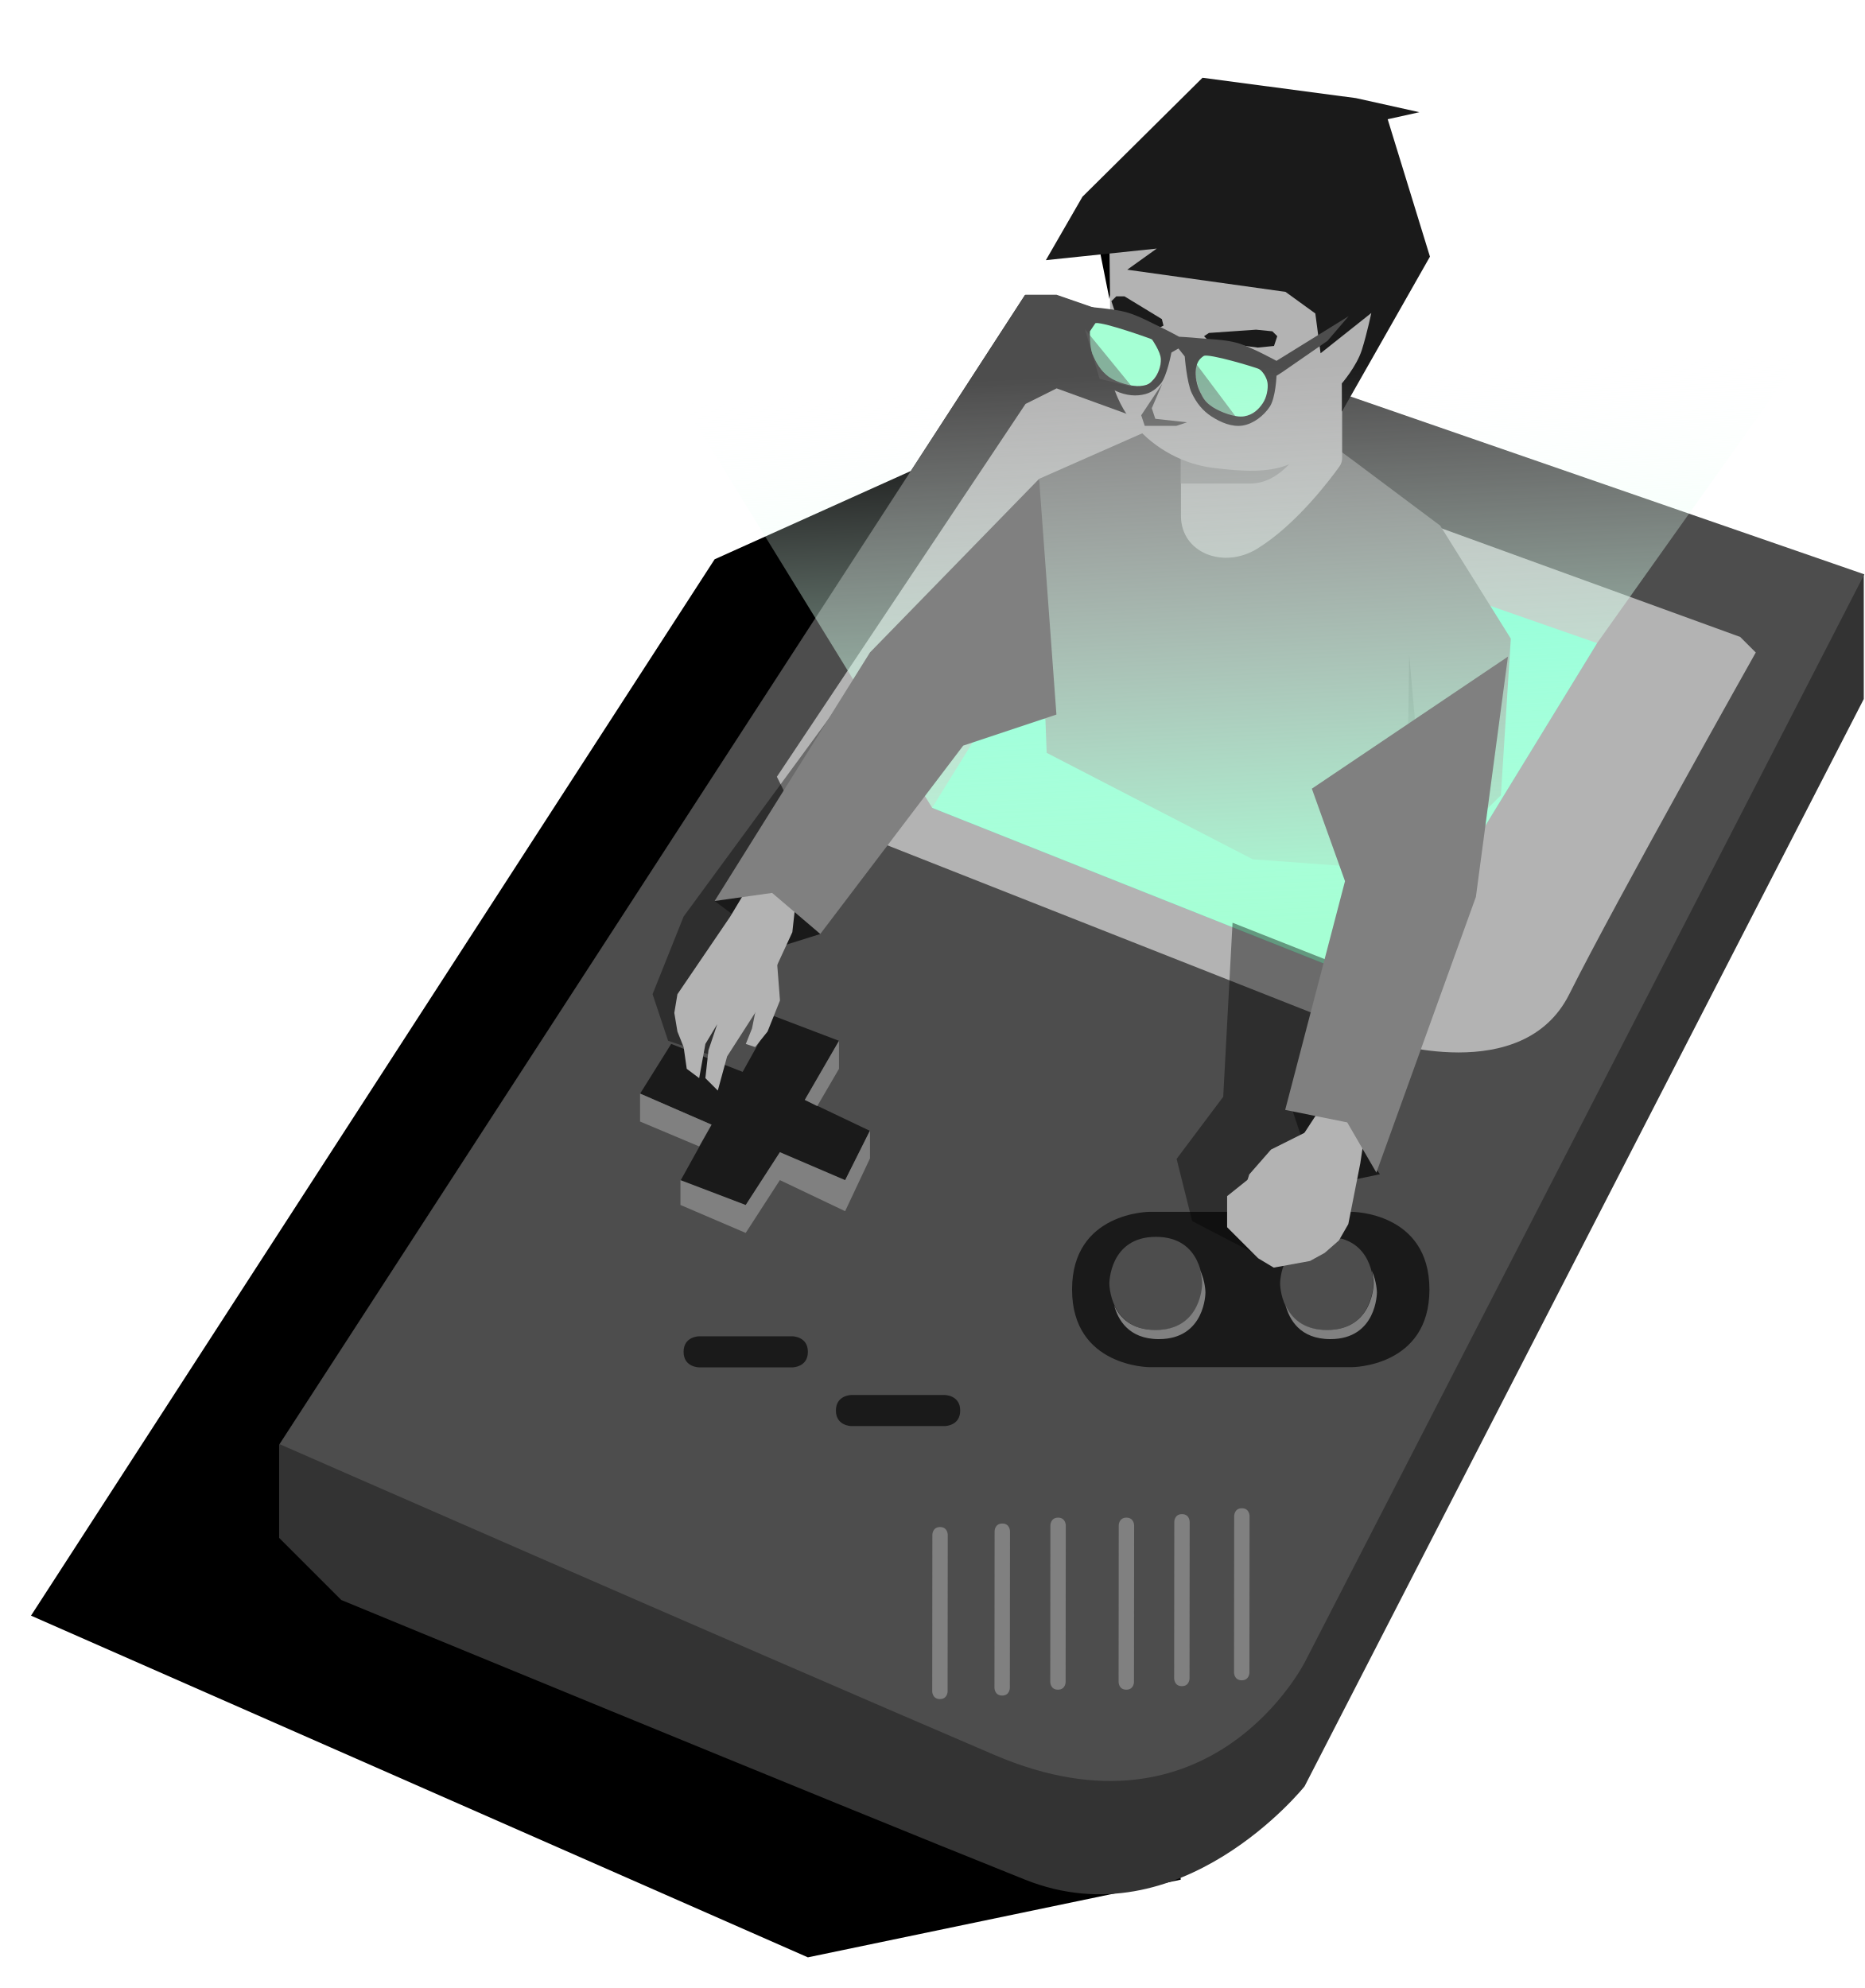
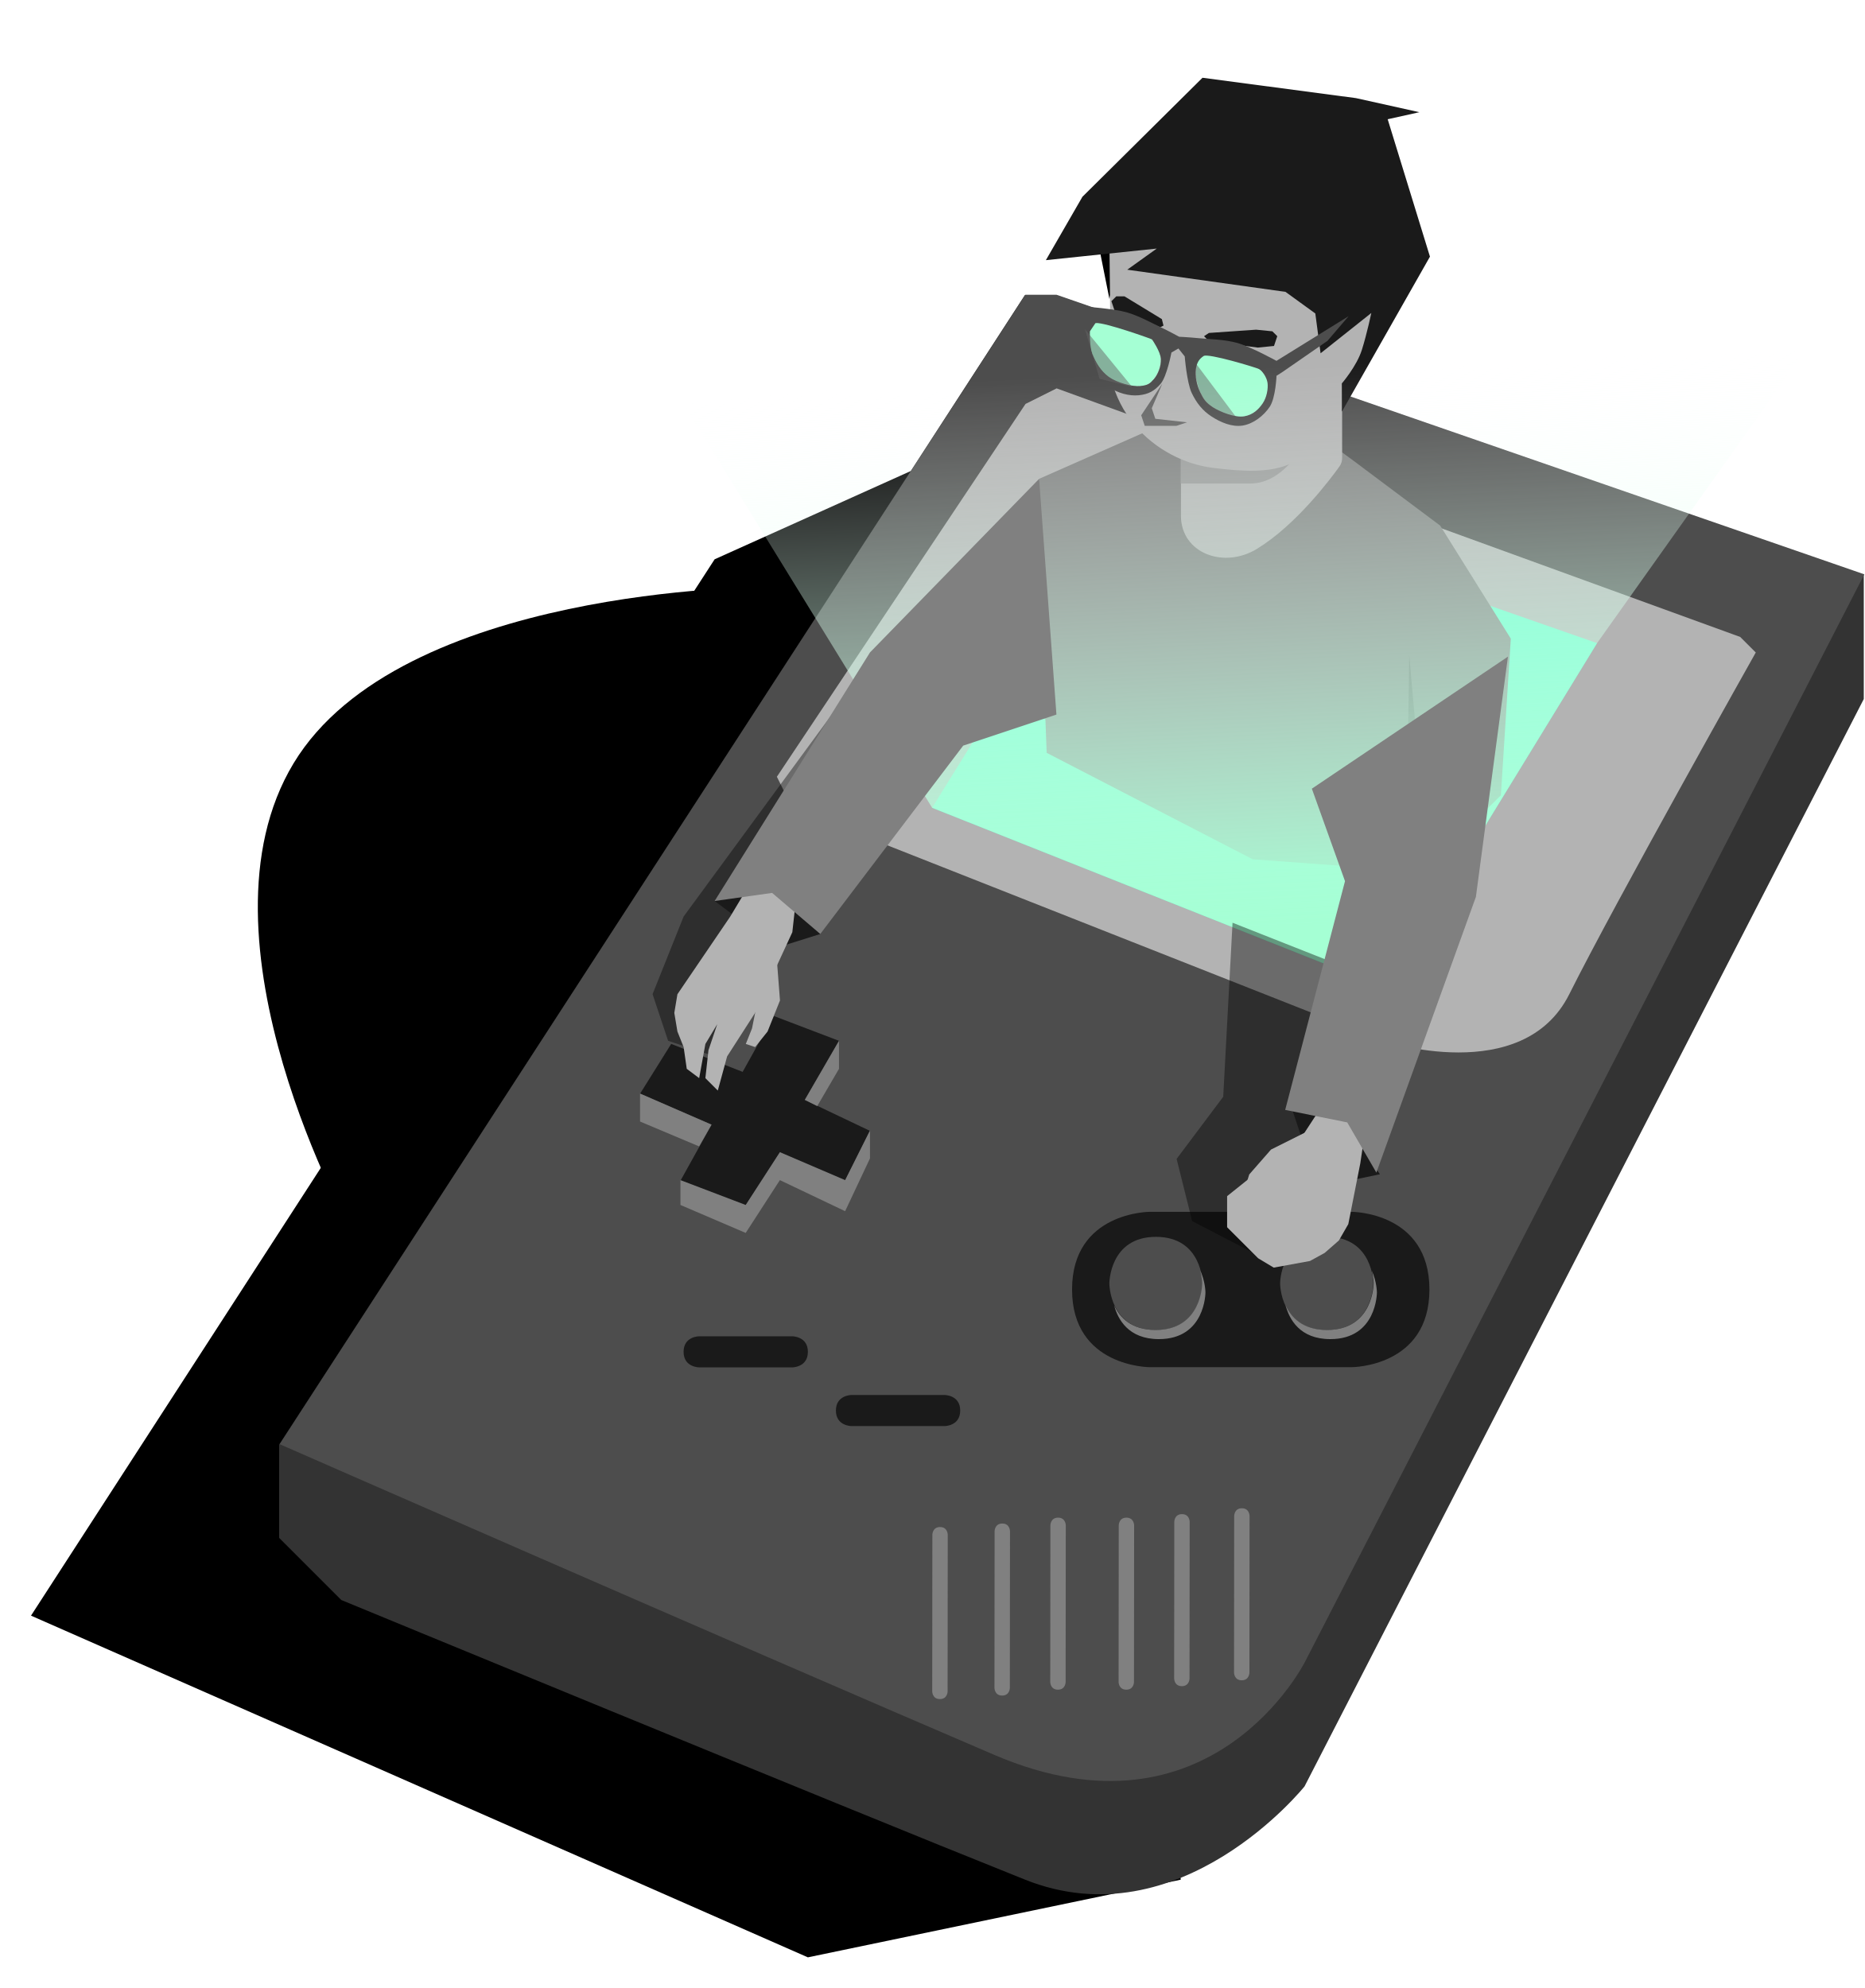
<svg xmlns="http://www.w3.org/2000/svg" fill="currentColor" version="1.1" viewBox="0 0 158.8 169.3">
  <defs>
    <linearGradient id="Gradient1" x1="-4.598" x2="-14.12" y1="261.3" y2="72.21" gradientTransform="matrix(.278 0 0 .2519 101.8 13.56)" gradientUnits="userSpaceOnUse">
      <stop stop-color="#a5ffd4" offset="0" />
      <stop stop-color="#fff" stop-opacity="0" offset="1" />
    </linearGradient>
  </defs>
-   <g>
-     <path d="m87.31 35.72-26.46 11.91-58.21 89.96 66.15 29.1 31.75-6.615z" />
-     <path d="m158.7 48.95v10.58l-47.62 92.6s-10.58 13.23-23.81 7.938c-16.48-6.592-58.21-23.81-58.21-23.81l-5.292-5.292v-7.938l63.5-97.9h2.646z" style="fill:#333" />
-     <path d="m23.81 123 63.5-97.9h2.646l68.79 23.81-47.62 92.6s-7.938 15.88-26.46 7.938c-23.07-9.888-60.85-26.46-60.85-26.46z" style="fill:#4d4d4d" />
-     <path d="m66.15 66.15 1.323 2.646 50.27 19.84s11.91 3.969 15.88-3.969c3.969-7.937 15.88-29.1 15.88-29.1l-1.323-1.323-58.21-21.17-2.646 1.323z" style="fill:#b3b3b3" />
-     <path d="m79.37 68.79 17.2-27.78 39.42 13.76-17.99 29.37z" style="fill:#6fc" />
-     <path d="m60.59 95.78-6.085-2.646 2.646-4.233 6.085 2.381 2.646-4.762 5.556 2.117-2.91 5.027 5.556 2.646-2.117 4.233-5.556-2.381-2.91 4.498-5.556-2.117z" style="fill:#1a1a1a" />
-     <path d="m54.5 93.13v2.381l5.027 2.117 1.058-1.852z" style="fill:#808080" />
-     <path d="m57.94 100.5v2.117l5.556 2.381 2.91-4.498 5.556 2.646 2.117-4.498v-2.381l-2.117 4.233-5.556-2.381-2.91 4.498z" style="fill:#808080" />
-     <path d="m71.44 88.64v2.381l-1.852 3.175-1.058-0.529z" style="fill:#808080" />
-     <path d="m59.53 113.8s-1.323 0-1.323 1.323 1.323 1.323 1.323 1.323h7.938s1.323 0 1.323-1.323-1.323-1.323-1.323-1.323z" style="fill:#1a1a1a" />
-     <path d="m97.9 103.2s-6.615 0-6.615 6.615c0 6.615 6.615 6.615 6.615 6.615h17.2s6.615 0 6.615-6.615c0-6.615-6.615-6.615-6.615-6.615z" style="fill:#1a1a1a" />
-     <path d="m72.5 118.8s-1.323 0-1.323 1.323c0 1.323 1.323 1.323 1.323 1.323h7.938s1.323 0 1.323-1.323c0-1.323-1.323-1.323-1.323-1.323z" style="fill:#1a1a1a" />
-     <path d="m80.7 130.7s0-0.655-0.655-0.655c-0.655 0-0.655 0.655-0.655 0.655l-0.012 13.34s0 0.655 0.655 0.655c0.655 0 0.655-0.655 0.655-0.655z" style="fill:#808080" />
-     <path d="m86 130.4s0-0.655-0.655-0.655c-0.655 0-0.655 0.655-0.655 0.655l-0.012 13.34s0 0.655 0.655 0.655c0.655 0 0.655-0.655 0.655-0.655z" style="fill:#808080" />
-     <path d="m90.75 129.9s0-0.655-0.655-0.655c-0.655 0-0.655 0.655-0.655 0.655l-0.012 13.34s0 0.655 0.655 0.655c0.655 0 0.655-0.655 0.655-0.655z" style="fill:#808080" />
-     <path d="m96.57 129.9s0-0.655-0.655-0.655c-0.655 0-0.655 0.655-0.655 0.655l-0.012 13.34s0 0.655 0.655 0.655c0.655 0 0.655-0.655 0.655-0.655z" style="fill:#808080" />
-     <path d="m101.3 129.6s0-0.655-0.655-0.655c-0.655 0-0.655 0.655-0.655 0.655l-0.012 13.34s0 0.655 0.655 0.655c0.655 0 0.655-0.655 0.655-0.655z" style="fill:#808080" />
-     <path d="m106.4 129.1s0-0.655-0.655-0.655-0.655 0.655-0.655 0.655l-0.012 13.34s0 0.655 0.655 0.655 0.655-0.655 0.655-0.655z" style="fill:#808080" />
-     <path d="m94.46 109.3s0-3.969 3.969-3.969 3.969 3.969 3.969 3.969 0 3.969-3.969 3.969-3.969-3.969-3.969-3.969z" style="fill:#4d4d4d" />
-     <path d="m102.2 108.2c0.164 0.62 0.164 1.093 0.164 1.093s0 3.969-3.969 3.969c-2.058 0-3.049-1.067-3.526-2.095 0.31 1.175 1.208 2.874 3.805 2.874 3.969 0 3.969-3.969 3.969-3.969s-5.2e-4 -0.919-0.443-1.873z" style="fill:#808080" />
-     <path d="m109 109.3s0-3.969 3.969-3.969 3.969 3.969 3.969 3.969 0 3.969-3.969 3.969-3.969-3.969-3.969-3.969z" style="fill:#4d4d4d" />
-     <path d="m116.8 108.2c0.164 0.62 0.164 1.093 0.164 1.093s0 3.969-3.969 3.969c-2.058 0-3.049-1.067-3.526-2.095 0.31 1.175 1.208 2.874 3.805 2.874 3.969 0 3.969-3.969 3.969-3.969s-5.2e-4 -0.919-0.443-1.873z" style="fill:#808080" />
-     <g transform="matrix(.5237 0 0 .5237 82.54 59.97)">
-       <path d="m19.91-80.21 2.865 14.32 2.865-14.32z" style="stroke-width:1.84" />
-       <path d="m45.44-48.08-14.2 2.649-19.89 8.778-5.387 34.48 6.401 4.614 0.208 5.47 33.5 17.31 27.77 2.042 12.58-12.45 1.613-25.47-11.48-18.38-14.04-10.51h-0.001l-0.731-0.537-4.871-3.594-0.195-0.144-11.28-4.262z" style="fill:#808080;stroke-width:.573" />
-       <path d="m71.52-7.933-0.513 35.41 3.57-0.822z" style="fill:#666;stroke-width:1.84" />
-       <path d="m60.61-56.03v16.01c0 0.488-0.146 0.955-0.429 1.352-1.546 2.162-7.078 9.518-13.39 13.39-5.461 3.354-12.39 0.696-12.39-5.372v-14.9s0.397-1.077 0.769-1.497l10.42-11.72c0.502-0.564 1.244-0.851 1.994-0.771l10.94 1.18c1.186 0.129 2.085 1.132 2.085 2.327z" style="fill:#b3b3b3;stroke-width:.573" />
-       <path d="m47.29-56.4c-3.716 4.734-12.91 12.5-12.91 12.5v8.021h11.25c7.403 0 11.23-11.07 13.96-16.62-9.695-5.083-12.3-3.907-12.3-3.907z" style="fill:#999;stroke-width:.573" />
-       <path d="m65.42-66.76 0.343-6.223s-1.825-18.32-17.76-22.35c-9.61-2.438-21.77 6.961-24.07 12.18-1.553 3.542-1.545 5.468-1.146 9.325l0.106 10.34c-2.971 15.88 7.99 23.92 16.53 25.03 10.64 1.372 15.09 0.294 20.48-8.263 0.558-0.885 3.156-5.999 3.156-5.999l4.312-10.26s-0.731-3.163-1.953-3.776z" style="fill:#b3b3b3;stroke-width:.576" />
-       <path d="m68.01-95.12 5.156-1.146-10.31-2.292-24.95-3.309-19.52 19.35-5.945 10.31 18.03-1.885-4.799 3.437 25.73 3.604 4.849 3.513 0.856 6.473 8.247-6.552s-0.692 3.319-1.532 5.99c-0.841 2.671-3.261 5.465-3.261 5.465l9e-3 4.593 14.32-25.21-6.876-22.35z" style="fill:#1a1a1a;stroke-width:.573" />
-       <ellipse cx="28.07" cy="-58.63" rx="1.719" ry="2.005" style="fill:#4d4d4d;stroke-width:1.84" />
-       <ellipse cx="42.29" cy="-54.55" rx="1.719" ry="2.005" style="fill:#4d4d4d;stroke-width:1.84" />
-       <path d="m38.22-56.77s3.881 0.152 5.455 0.636c1.575 0.483 3.898 2.027 3.898 2.027l0.97 1.931-0.793 3.291s-1.556 1.868-3.032 2.111c-1.476 0.242-5.07-1.479-5.07-1.479l-2.059-2.418-0.721-3.779z" style="fill:#f9f9f9;stroke-width:1.84" />
-       <path class="blinked" d="m38.22-56.77c1.219-0.609 3.881 0.152 5.455 0.636s3.131 1.25 3.898 2.027 0.865 1.013 0.97 1.931-0.128 2.317-0.793 3.291-1.556 1.868-3.032 2.111-3.887-0.713-5.07-1.479-1.553-1.362-2.059-2.418-0.905-2.706-0.721-3.779 0.133-1.71 1.352-2.32z" style="fill:#a5ffd4;stroke-width:1.84" />
-       <path d="m20.46-61.95s3.176 0.163 4.726 0.605c1.55 0.442 4.462 2.039 4.462 2.039l1.453 3.202-1.119 3.243-2.266 1.156s-3.727-0.521-5.076-1.479c-1.349-0.958-2.692-3.777-2.692-3.777l-0.394-3.639 0.905-1.348z" style="fill:#f9f9f9;stroke-width:1.84" />
-       <path class="blinked" d="m20.46-61.95c0.621-0.301 3.176 0.163 4.726 0.605s3.471 1.045 4.462 2.039 1.398 2.046 1.453 3.202c0.054 1.157-0.466 2.491-1.119 3.243s-0.967 1.033-2.266 1.156-3.727-0.521-5.076-1.479-2.2-2.485-2.692-3.777-0.415-3.12-0.394-3.639c0.021-0.518 0.285-1.047 0.906-1.349z" style="fill:#a5ffd4;stroke-width:1.84" />
-       <path d="m31.38-52.14-1.719 4.011 0.573 1.719 5.156 0.573-1.719 0.573-5.156 1.4e-5 -0.573-1.719z" style="fill:#666;stroke-linejoin:round;stroke-width:1.719" />
-       <path d="m31.3-62.62 0.265 1.058-0.529 0.265-7.408-2.646-0.529-1.588 0.794-0.794h1.323z" style="fill:#1a1a1a;stroke-linecap:round;stroke-linejoin:round;stroke-width:.1" />
-       <path d="m38.95-60.37-0.794 0.529 0.794 0.794 7.938 1.058 2.646-0.265 0.529-1.588-0.794-0.794-2.646-0.265z" style="fill:#1a1a1a;stroke-linecap:round;stroke-linejoin:round;stroke-width:.1" />
-       <path d="m35.72-56.89 2.646 9.26 5.292 1.323z" style="fill-opacity:.507;fill:#666;stroke-linecap:round;stroke-linejoin:round;stroke-width:.1" />
-       <path d="m17.5-65.28-0.289 0.379 0.047 1.055 0.818 1.155s-0.215 3.595 0.493 5.509 2.267 4.308 3.898 5.466 3.534 1.633 5.076 1.479 2.534-0.674 3.555-1.861 1.758-5.089 1.758-5.089l1.139-0.656 1.023 1.287s0.338 4.265 1.128 5.929 1.789 2.901 3.226 3.838 3.322 1.763 5.07 1.478 3.419-1.593 4.393-3.049 1.105-5.043 1.105-5.043l0.911-0.576 7.379-5.107 3.437-4.011-11.73 7.263s-4.184-2.29-6.319-2.897-4.732-0.63-6.319-0.787-3.191-0.234-3.191-0.234-1.691-0.929-3.119-1.607-3.455-1.816-5.479-2.384-6.576-0.908-6.576-0.908zm3.008 3.298c1.588-0.134 9.188 2.643 9.188 2.643s1.398 2.046 1.453 3.202c0.054 1.157-0.466 2.491-1.119 3.243s-0.967 1.033-2.266 1.156-3.727-0.521-5.076-1.479-2.2-2.485-2.692-3.777-0.394-3.639-0.394-3.639l0.905-1.348s-1.587 0.134 7.69e-4 -3.7e-4zm26.58 7.476c0.529 0.265 1.293 1.376 1.399 2.295s-0.128 2.317-0.793 3.291-1.556 1.869-3.032 2.111-3.887-0.713-5.07-1.479-1.553-1.362-2.059-2.418-0.904-2.706-0.721-3.779 0.549-1.649 1.281-2.136c0.732-0.488 8.467 1.852 8.996 2.117z" style="fill:#4d4d4d;stroke-width:.573" />
-       <path d="m18.79-60.99 2.381 8.07 5.292 1.323z" style="fill-opacity:.507;fill:#666;stroke-linecap:round;stroke-linejoin:round;stroke-width:.1" />
-     </g>
-     <path class="blinked" d="m58.21 34.4 47.62-34.4 50.27 26.46-20.11 28.31-17.99 29.37-38.63-15.35z" fill="url(#Gradient1)" style="fill:url(#Gradient1);stroke-width:.265" />
-     <path d="m76.73 67.47-3.969-9.26-14.55 19.84-2.646 6.615 1.323 3.969 3.969 1.323 7.673-14.02z" style="opacity:.4" />
-     <path d="m69.85 79.54-3.704 1.161-5.292-3.969 5.292-2.646z" style="fill:#1a1a1a" />
-     <path d="m67.47 79.38-3.175 6.879-2.381 3.704-0.794 2.91-1.058-1.058 0.265-2.381 0.745-2.213-1.009 1.684-0.529 2.91-1.058-0.794-0.265-1.852-0.529-1.323-0.265-1.588 0.265-1.588 4.498-6.615 3.969-6.615 1.323 1.323 0.374 3.175-0.378 3.439z" style="fill:#b3b3b3;stroke-width:1.046" />
-     <path d="m88.48 40.78-14.4 14.78-13.23 21.17 4.895-0.689 4.101 3.497 12.17-16.04 7.938-2.646z" style="fill:#808080" />
-     <path d="m66.15 81.76 0.265 3.44-1.058 2.646-1.058 1.323-0.794-0.265 0.529-1.323 0.265-1.323v-1.852z" style="fill:#b3b3b3" />
-     <path d="m115 82.55-10.05-3.969-0.794 14.82-3.969 5.292 1.323 5.292 6.615 3.44 6.35-14.82z" style="opacity:.4" />
-     <path d="m117.5 100-2.381 0.499-3.969-2.646-1.323-3.969 3.969 0.661z" style="fill:#1a1a1a" />
-     <path d="m110.9 96.73-6.412 5.135v2.646l2.646 2.646 1.323 0.794 3.086-0.564 1.249-0.686 1.212-1.059 0.803-1.395 1.022-5.181 1.131-7.631-1.862 0.183-2.304 2.216-1.891 2.898z" style="fill:#b3b3b3;stroke-width:1.046" />
-     <path d="m128.4 55.92-2.729 20.46-8.473 23.48-2.482-4.275-5.283-1.065 5.093-19.48-2.823-7.876z" style="fill:#808080" />
-     <path d="m111.4 96.31-3.175 1.588-1.852 2.117-0.673 2.149 0.673 0.497 1.323-1.588 1.058-1.058 2.91-0.794z" style="fill:#b3b3b3" />
+   <path d="m30 105s-14.07-25-5-40 40-15 40-15z" style="fill:#000;stroke-linecap:round;stroke-linejoin:round;stroke-width:1.89" />
+   <path d="m87.31 35.72-26.46 11.91-58.21 89.96 66.15 29.1 31.75-6.615z" />
+   <path d="m158.7 48.95v10.58l-47.62 92.6s-10.58 13.23-23.81 7.938c-16.48-6.592-58.21-23.81-58.21-23.81l-5.292-5.292v-7.938l63.5-97.9h2.646z" style="fill:#333" />
+   <path d="m23.81 123 63.5-97.9h2.646l68.79 23.81-47.62 92.6s-7.938 15.88-26.46 7.938c-23.07-9.888-60.85-26.46-60.85-26.46z" style="fill:#4d4d4d" />
+   <path d="m66.15 66.15 1.323 2.646 50.27 19.84s11.91 3.969 15.88-3.969c3.969-7.937 15.88-29.1 15.88-29.1l-1.323-1.323-58.21-21.17-2.646 1.323z" style="fill:#b3b3b3" />
+   <path d="m79.37 68.79 17.2-27.78 39.42 13.76-17.99 29.37z" style="fill:#6fc" />
+   <path d="m60.59 95.78-6.085-2.646 2.646-4.233 6.085 2.381 2.646-4.762 5.556 2.117-2.91 5.027 5.556 2.646-2.117 4.233-5.556-2.381-2.91 4.498-5.556-2.117z" style="fill:#1a1a1a" />
+   <path d="m54.5 93.13v2.381l5.027 2.117 1.058-1.852z" style="fill:#808080" />
+   <path d="m57.94 100.5v2.117l5.556 2.381 2.91-4.498 5.556 2.646 2.117-4.498v-2.381l-2.117 4.233-5.556-2.381-2.91 4.498z" style="fill:#808080" />
+   <path d="m71.44 88.64v2.381l-1.852 3.175-1.058-0.529z" style="fill:#808080" />
+   <path d="m59.53 113.8s-1.323 0-1.323 1.323 1.323 1.323 1.323 1.323h7.938s1.323 0 1.323-1.323-1.323-1.323-1.323-1.323z" style="fill:#1a1a1a" />
+   <path d="m97.9 103.2s-6.615 0-6.615 6.615 6.615 6.615 6.615 6.615h17.2s6.615 0 6.615-6.615-6.615-6.615-6.615-6.615z" style="fill:#1a1a1a" />
+   <path d="m72.5 118.8s-1.323 0-1.323 1.323 1.323 1.323 1.323 1.323h7.938s1.323 0 1.323-1.323-1.323-1.323-1.323-1.323z" style="fill:#1a1a1a" />
+   <path d="m80.7 130.7s0-0.655-0.655-0.655-0.655 0.655-0.655 0.655l-0.012 13.34s0 0.655 0.655 0.655 0.655-0.655 0.655-0.655z" style="fill:#808080" />
+   <path d="m86 130.4s0-0.655-0.655-0.655-0.655 0.655-0.655 0.655l-0.012 13.34s0 0.655 0.655 0.655 0.655-0.655 0.655-0.655z" style="fill:#808080" />
+   <path d="m90.75 129.9s0-0.655-0.655-0.655-0.655 0.655-0.655 0.655l-0.012 13.34s0 0.655 0.655 0.655 0.655-0.655 0.655-0.655z" style="fill:#808080" />
+   <path d="m96.57 129.9s0-0.655-0.655-0.655-0.655 0.655-0.655 0.655l-0.012 13.34s0 0.655 0.655 0.655 0.655-0.655 0.655-0.655z" style="fill:#808080" />
+   <path d="m101.3 129.6s0-0.655-0.655-0.655-0.655 0.655-0.655 0.655l-0.012 13.34s0 0.655 0.655 0.655 0.655-0.655 0.655-0.655z" style="fill:#808080" />
+   <path d="m106.4 129.1s0-0.655-0.655-0.655-0.655 0.655-0.655 0.655l-0.012 13.34s0 0.655 0.655 0.655 0.655-0.655 0.655-0.655z" style="fill:#808080" />
+   <path d="m94.46 109.3s0-3.969 3.969-3.969 3.969 3.969 3.969 3.969 0 3.969-3.969 3.969-3.969-3.969-3.969-3.969z" style="fill:#4d4d4d" />
+   <path d="m102.2 108.2c0.164 0.62 0.164 1.093 0.164 1.093s0 3.969-3.969 3.969c-2.058 0-3.049-1.067-3.526-2.095 0.31 1.175 1.208 2.874 3.805 2.874 3.969 0 3.969-3.969 3.969-3.969s-5.2e-4 -0.919-0.443-1.873z" style="fill:#808080" />
+   <path d="m109 109.3s0-3.969 3.969-3.969 3.969 3.969 3.969 3.969 0 3.969-3.969 3.969-3.969-3.969-3.969-3.969z" style="fill:#4d4d4d" />
+   <path d="m116.8 108.2c0.164 0.62 0.164 1.093 0.164 1.093s0 3.969-3.969 3.969c-2.058 0-3.049-1.067-3.526-2.095 0.31 1.175 1.208 2.874 3.805 2.874 3.969 0 3.969-3.969 3.969-3.969s-5.2e-4 -0.919-0.443-1.873z" style="fill:#808080" />
+   <g transform="matrix(.5237 0 0 .5237 82.54 59.97)">
+     <path d="m19.91-80.21 2.865 14.32 2.865-14.32z" style="stroke-width:1.84" />
+     <path d="m45.44-48.08-14.2 2.649-19.89 8.778-5.387 34.48 6.401 4.614 0.208 5.47 33.5 17.31 27.77 2.042 12.58-12.45 1.613-25.47-11.48-18.38-14.04-10.51h-0.001l-0.731-0.537-4.871-3.594-0.195-0.144-11.28-4.262z" style="fill:#808080;stroke-width:.573" />
+     <path d="m71.52-7.933-0.513 35.41 3.57-0.822z" style="fill:#666;stroke-width:1.84" />
+     <path d="m60.61-56.03v16.01c0 0.488-0.146 0.955-0.429 1.352-1.546 2.162-7.078 9.518-13.39 13.39-5.461 3.354-12.39 0.696-12.39-5.372v-14.9s0.397-1.077 0.769-1.497l10.42-11.72c0.502-0.564 1.244-0.851 1.994-0.771l10.94 1.18c1.186 0.129 2.085 1.132 2.085 2.327z" style="fill:#b3b3b3;stroke-width:.573" />
+     <path d="m47.29-56.4c-3.716 4.734-12.91 12.5-12.91 12.5v8.021h11.25c7.403 0 11.23-11.07 13.96-16.62-9.695-5.083-12.3-3.907-12.3-3.907z" style="fill:#999;stroke-width:.573" />
+     <path d="m65.42-66.76 0.343-6.223s-1.825-18.32-17.76-22.35c-9.61-2.438-21.77 6.961-24.07 12.18-1.553 3.542-1.545 5.468-1.146 9.325l0.106 10.34c-2.971 15.88 7.99 23.92 16.53 25.03 10.64 1.372 15.09 0.294 20.48-8.263 0.558-0.885 3.156-5.999 3.156-5.999l4.312-10.26s-0.731-3.163-1.953-3.776z" style="fill:#b3b3b3;stroke-width:.576" />
+     <path d="m68.01-95.12 5.156-1.146-10.31-2.292-24.95-3.309-19.52 19.35-5.945 10.31 18.03-1.885-4.799 3.437 25.73 3.604 4.849 3.513 0.856 6.473 8.247-6.552s-0.692 3.319-1.532 5.99c-0.841 2.671-3.261 5.465-3.261 5.465l9e-3 4.593 14.32-25.21-6.876-22.35z" style="fill:#1a1a1a;stroke-width:.573" />
+     <ellipse cx="28.07" cy="-58.63" rx="1.719" ry="2.005" style="fill:#4d4d4d;stroke-width:1.84" />
+     <ellipse cx="42.29" cy="-54.55" rx="1.719" ry="2.005" style="fill:#4d4d4d;stroke-width:1.84" />
+     <path d="m38.22-56.77s3.881 0.152 5.455 0.636c1.575 0.483 3.898 2.027 3.898 2.027l0.97 1.931-0.793 3.291s-1.556 1.868-3.032 2.111c-1.476 0.242-5.07-1.479-5.07-1.479l-2.059-2.418-0.721-3.779z" style="fill:#f9f9f9;stroke-width:1.84" />
+     <path class="blinked" d="m38.22-56.77c1.219-0.609 3.881 0.152 5.455 0.636s3.131 1.25 3.898 2.027 0.865 1.013 0.97 1.931-0.128 2.317-0.793 3.291-1.556 1.868-3.032 2.111-3.887-0.713-5.07-1.479-1.553-1.362-2.059-2.418-0.905-2.706-0.721-3.779 0.133-1.71 1.352-2.32z" style="fill:#a5ffd4;stroke-width:1.84" />
+     <path d="m20.46-61.95s3.176 0.163 4.726 0.605c1.55 0.442 4.462 2.039 4.462 2.039l1.453 3.202-1.119 3.243-2.266 1.156s-3.727-0.521-5.076-1.479c-1.349-0.958-2.692-3.777-2.692-3.777l-0.394-3.639 0.905-1.348z" style="fill:#f9f9f9;stroke-width:1.84" />
+     <path class="blinked" d="m20.46-61.95c0.621-0.301 3.176 0.163 4.726 0.605s3.471 1.045 4.462 2.039 1.398 2.046 1.453 3.202c0.054 1.157-0.466 2.491-1.119 3.243s-0.967 1.033-2.266 1.156-3.727-0.521-5.076-1.479-2.2-2.485-2.692-3.777-0.415-3.12-0.394-3.639c0.021-0.518 0.285-1.047 0.906-1.349z" style="fill:#a5ffd4;stroke-width:1.84" />
+     <path d="m31.38-52.14-1.719 4.011 0.573 1.719 5.156 0.573-1.719 0.573-5.156 1.4e-5 -0.573-1.719z" style="fill:#666;stroke-linejoin:round;stroke-width:1.719" />
+     <path d="m31.3-62.62 0.265 1.058-0.529 0.265-7.408-2.646-0.529-1.588 0.794-0.794h1.323z" style="fill:#1a1a1a;stroke-linecap:round;stroke-linejoin:round;stroke-width:.1" />
+     <path d="m38.95-60.37-0.794 0.529 0.794 0.794 7.938 1.058 2.646-0.265 0.529-1.588-0.794-0.794-2.646-0.265z" style="fill:#1a1a1a;stroke-linecap:round;stroke-linejoin:round;stroke-width:.1" />
+     <path d="m35.72-56.89 2.646 9.26 5.292 1.323z" style="fill-opacity:.507;fill:#666;stroke-linecap:round;stroke-linejoin:round;stroke-width:.1" />
+     <path d="m17.5-65.28-0.289 0.379 0.047 1.055 0.818 1.155s-0.215 3.595 0.493 5.509 2.267 4.308 3.898 5.466 3.534 1.633 5.076 1.479 2.534-0.674 3.555-1.861 1.758-5.089 1.758-5.089l1.139-0.656 1.023 1.287s0.338 4.265 1.128 5.929 1.789 2.901 3.226 3.838 3.322 1.763 5.07 1.478 3.419-1.593 4.393-3.049 1.105-5.043 1.105-5.043l0.911-0.576 7.379-5.107 3.437-4.011-11.73 7.263s-4.184-2.29-6.319-2.897-4.732-0.63-6.319-0.787-3.191-0.234-3.191-0.234-1.691-0.929-3.119-1.607-3.455-1.816-5.479-2.384-6.576-0.908-6.576-0.908zm3.008 3.298c1.588-0.134 9.188 2.643 9.188 2.643s1.398 2.046 1.453 3.202c0.054 1.157-0.466 2.491-1.119 3.243s-0.967 1.033-2.266 1.156-3.727-0.521-5.076-1.479-2.2-2.485-2.692-3.777-0.394-3.639-0.394-3.639l0.905-1.348s-1.587 0.134 7.69e-4 -3.7e-4zm26.58 7.476c0.529 0.265 1.293 1.376 1.399 2.295s-0.128 2.317-0.793 3.291-1.556 1.869-3.032 2.111-3.887-0.713-5.07-1.479-1.553-1.362-2.059-2.418-0.904-2.706-0.721-3.779 0.549-1.649 1.281-2.136c0.732-0.488 8.467 1.852 8.996 2.117z" style="fill:#4d4d4d;stroke-width:.573" />
+     <path d="m18.79-60.99 2.381 8.07 5.292 1.323z" style="fill-opacity:.507;fill:#666;stroke-linecap:round;stroke-linejoin:round;stroke-width:.1" />
  </g>
+   <path class="blinked" d="M 58.21,34.4 105.83,0 156.1,26.46 135.99,54.77 118,84.14 79.37,68.79 Z" fill="url(#Gradient1)" style="fill:url(#Gradient1);stroke-width:.265" />
+   <path d="m76.73 67.47-3.969-9.26-14.55 19.84-2.646 6.615 1.323 3.969 3.969 1.323 7.673-14.02z" style="opacity:.4" />
+   <path d="m69.85 79.54-3.704 1.161-5.292-3.969 5.292-2.646z" style="fill:#1a1a1a" />
+   <path d="m67.47 79.38-3.175 6.879-2.381 3.704-0.794 2.91-1.058-1.058 0.265-2.381 0.745-2.213-1.009 1.684-0.529 2.91-1.058-0.794-0.265-1.852-0.529-1.323-0.265-1.588 0.265-1.588 4.498-6.615 3.969-6.615 1.323 1.323 0.374 3.175-0.378 3.439z" style="fill:#b3b3b3;stroke-width:1.046" />
+   <path d="m88.48 40.78-14.4 14.78-13.23 21.17 4.895-0.689 4.101 3.497 12.17-16.04 7.938-2.646z" style="fill:#808080" />
+   <path d="m66.15 81.76 0.265 3.44-1.058 2.646-1.058 1.323-0.794-0.265 0.529-1.323 0.265-1.323v-1.852z" style="fill:#b3b3b3" />
+   <path d="m115 82.55-10.05-3.969-0.794 14.82-3.969 5.292 1.323 5.292 6.615 3.44 6.35-14.82z" style="opacity:.4" />
+   <path d="m117.5 100-2.381 0.499-3.969-2.646-1.323-3.969 3.969 0.661z" style="fill:#1a1a1a" />
+   <path d="m110.9 96.73-6.412 5.135v2.646l2.646 2.646 1.323 0.794 3.086-0.564 1.249-0.686 1.212-1.059 0.803-1.395 1.022-5.181 1.131-7.631-1.862 0.183-2.304 2.216-1.891 2.898z" style="fill:#b3b3b3;stroke-width:1.046" />
+   <path d="m128.4 55.92-2.729 20.46-8.473 23.48-2.482-4.275-5.283-1.065 5.093-19.48-2.823-7.876z" style="fill:#808080" />
+   <path d="m111.4 96.31-3.175 1.588-1.852 2.117-0.673 2.149 0.673 0.497 1.323-1.588 1.058-1.058 2.91-0.794z" style="fill:#b3b3b3" />
</svg>
